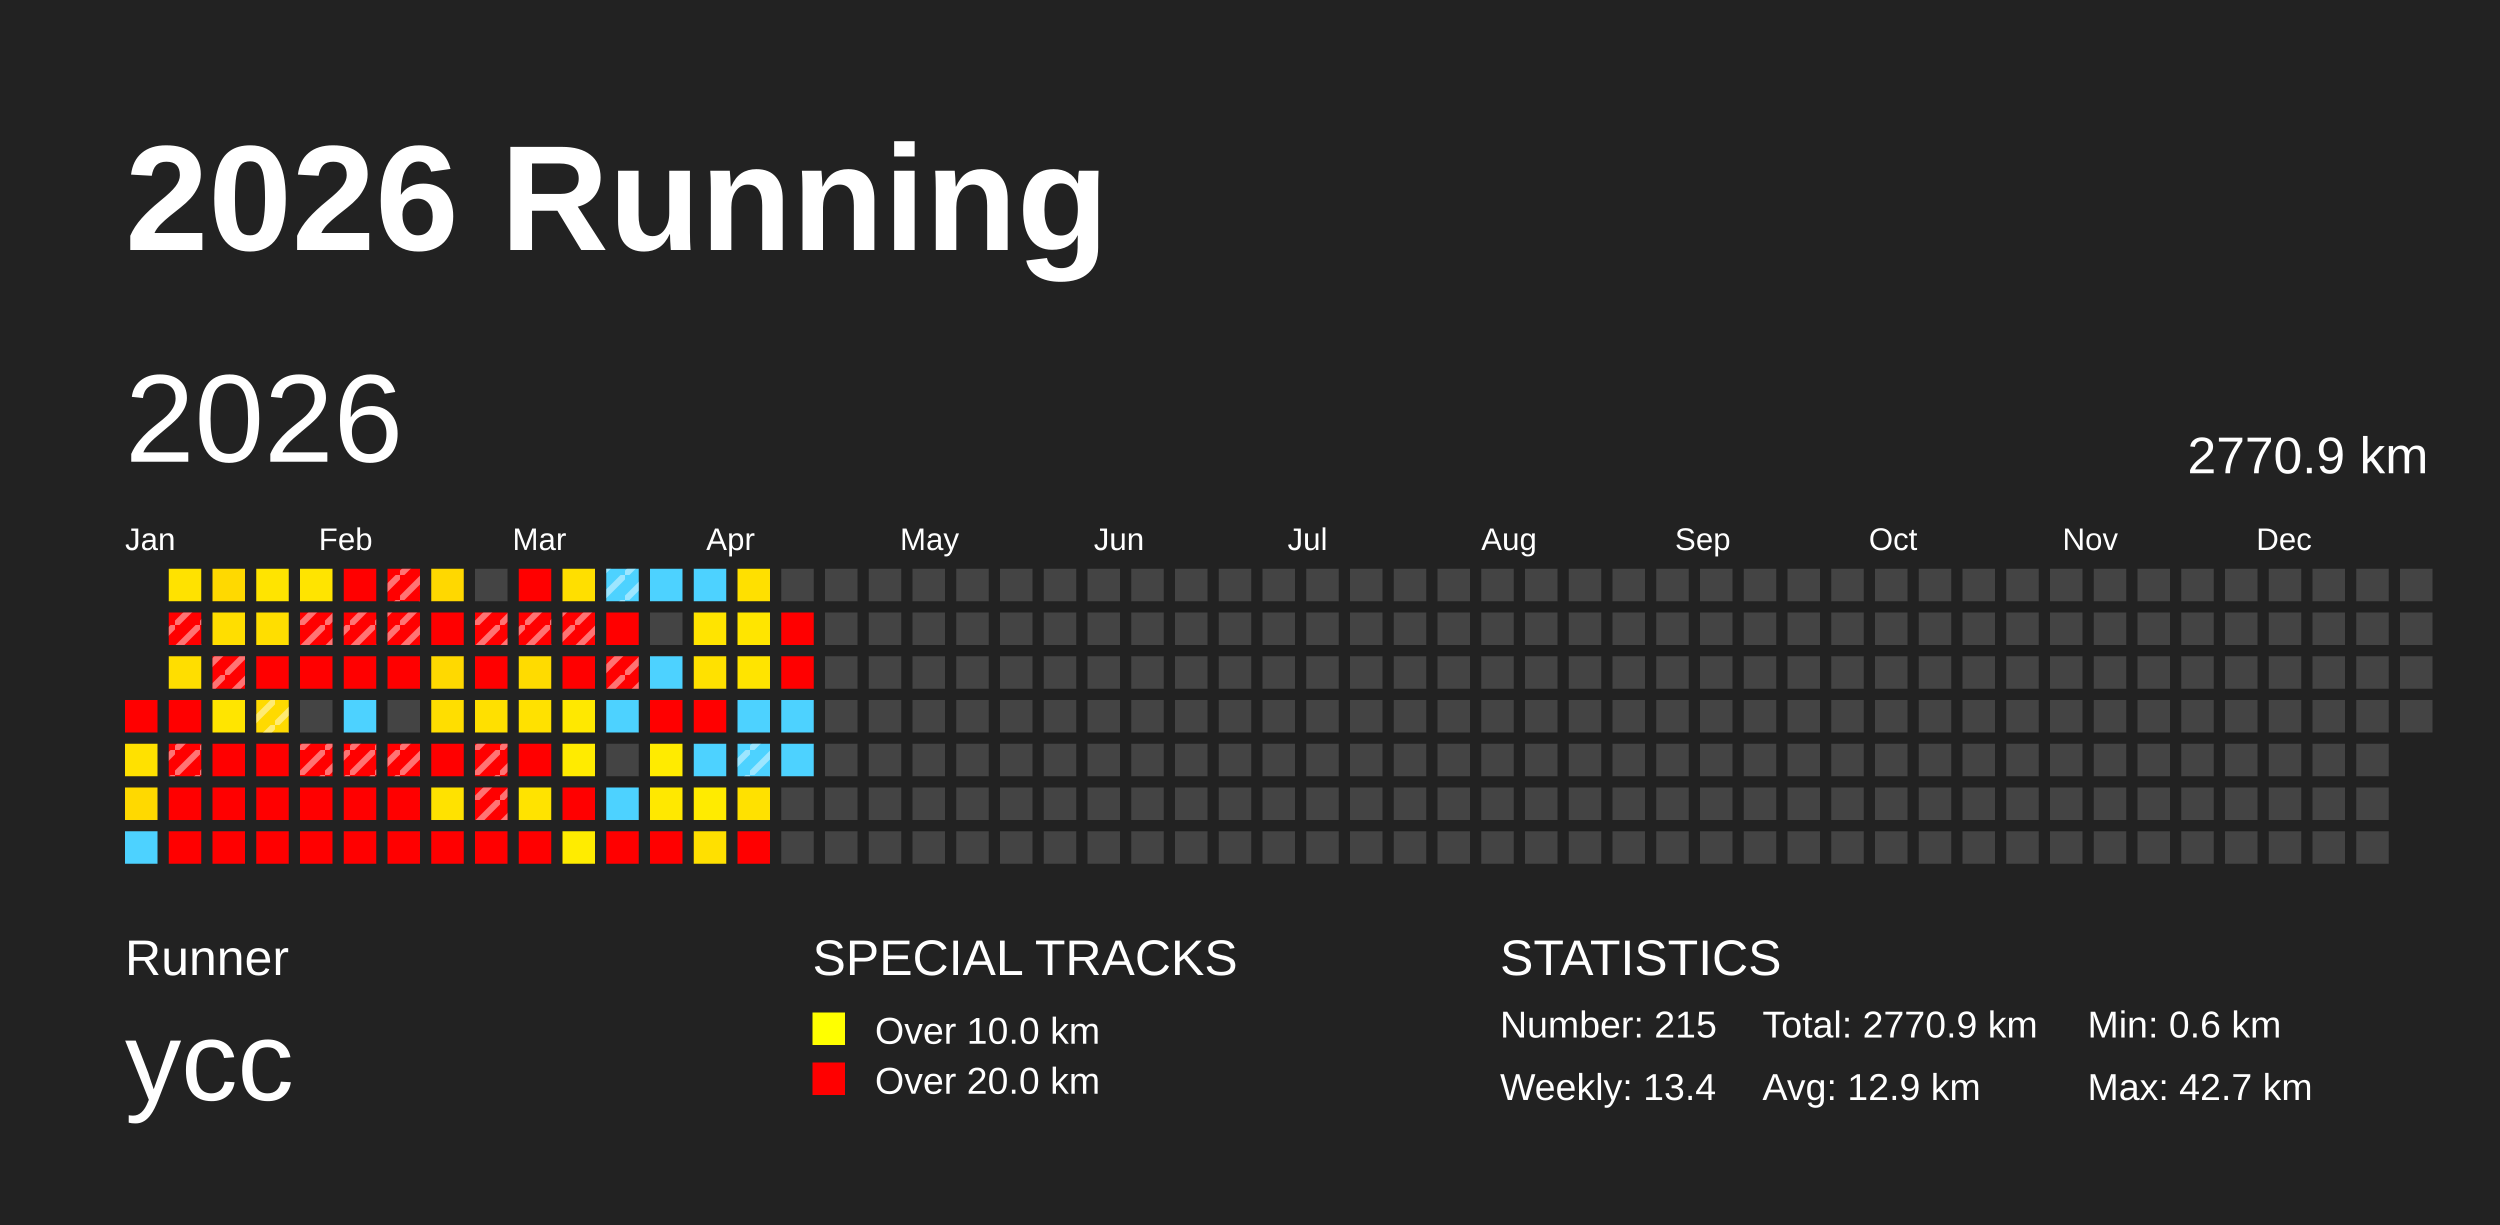
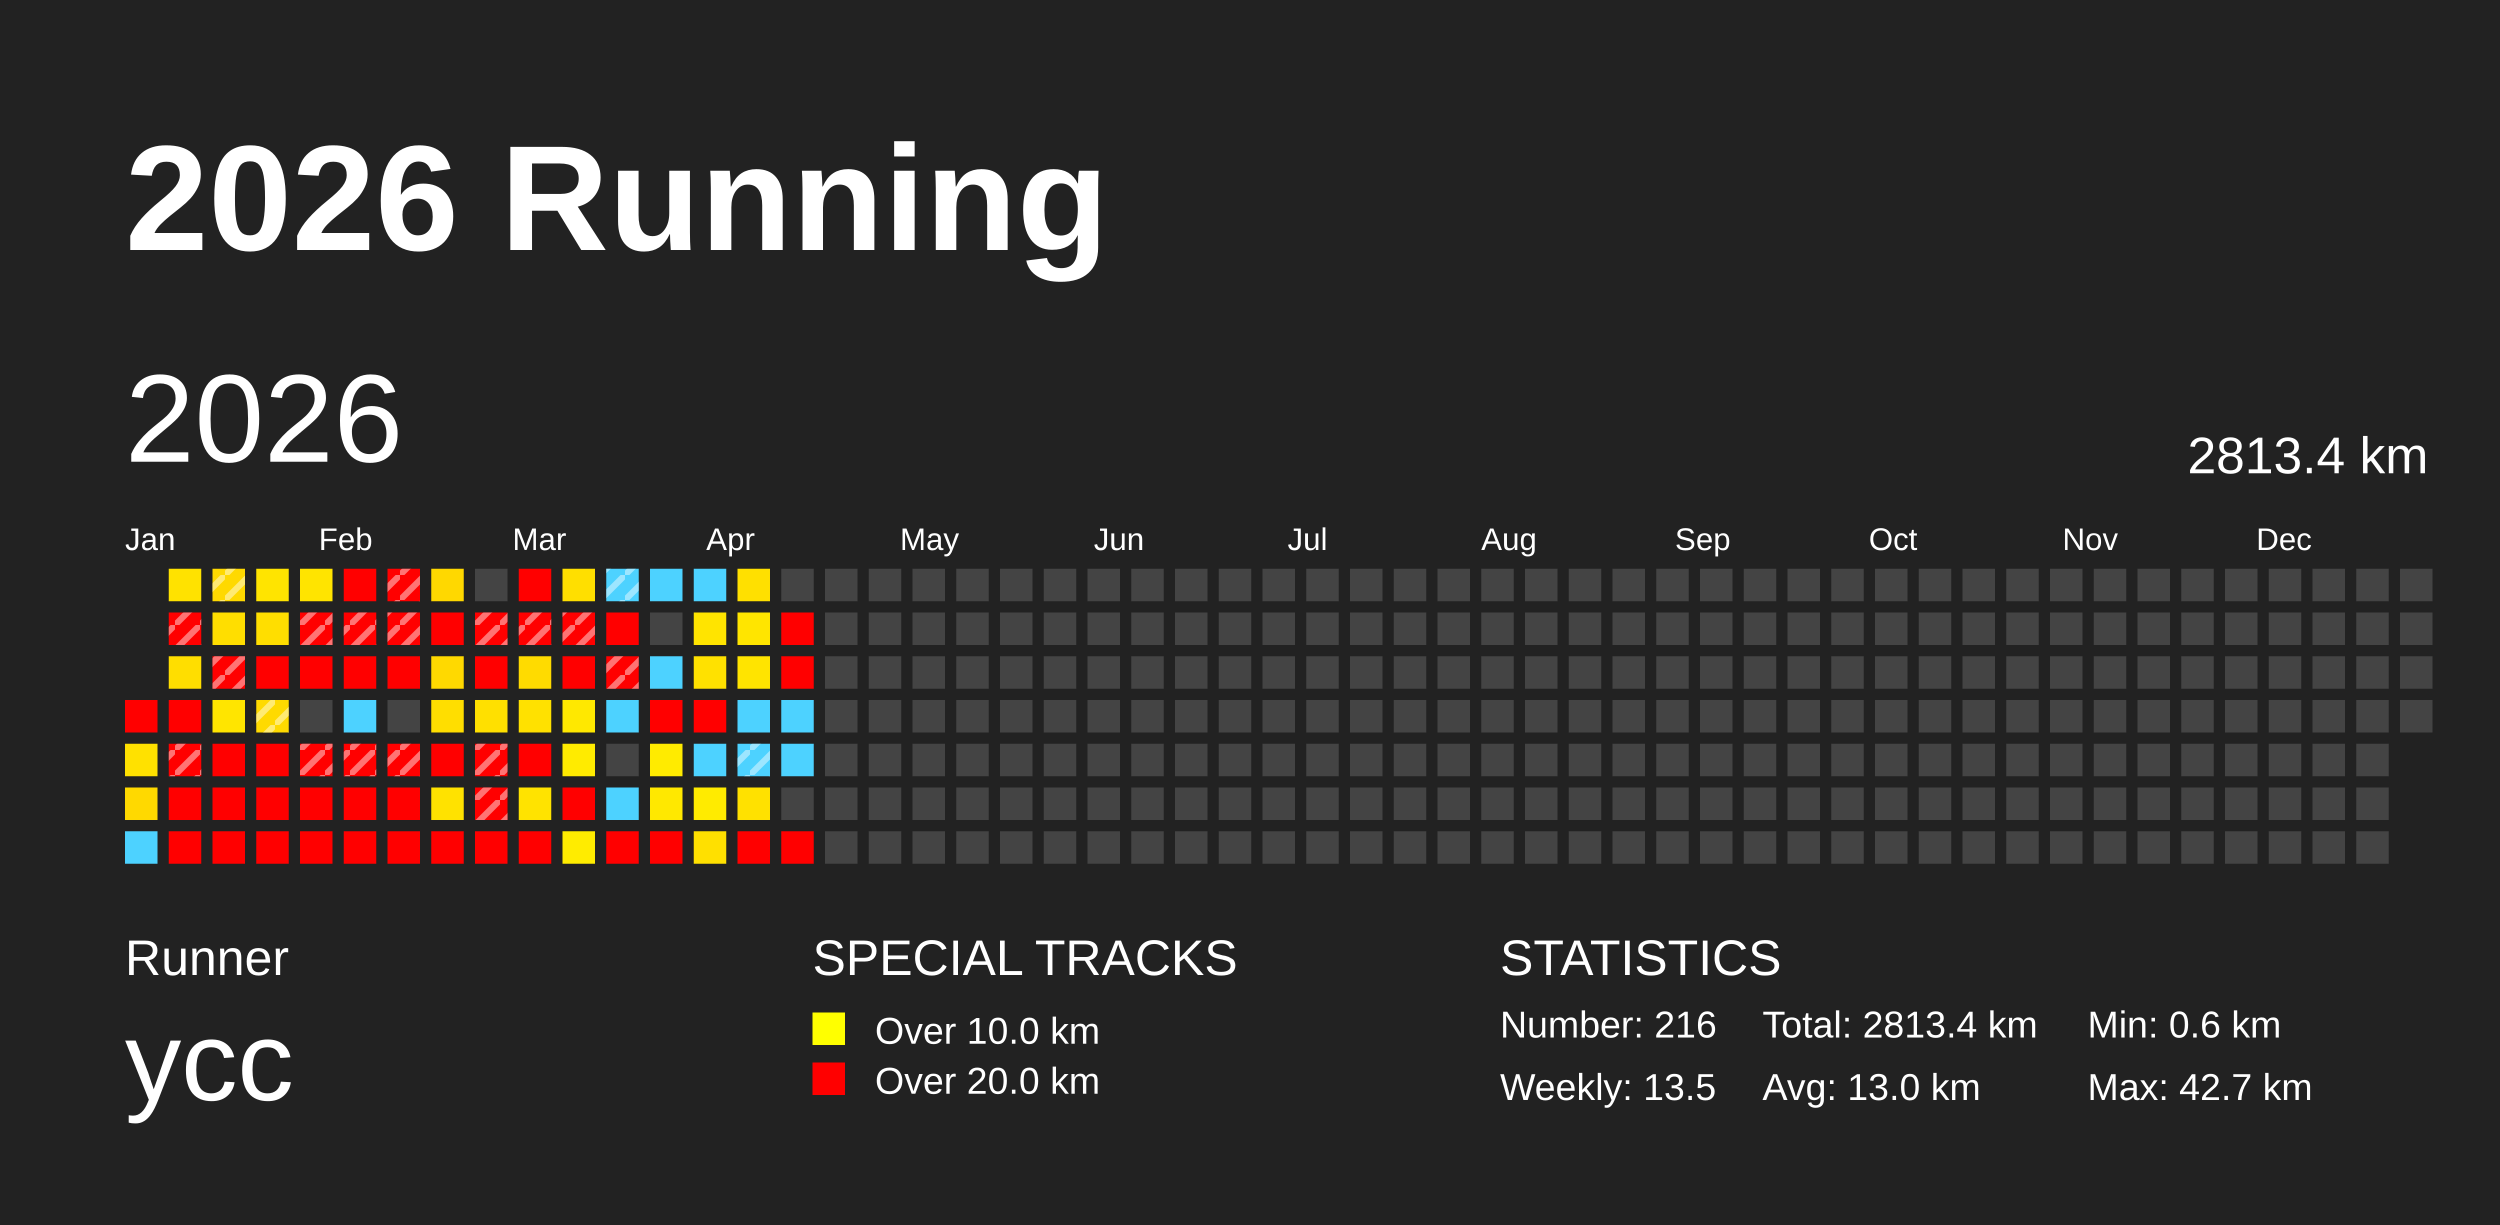
<svg xmlns="http://www.w3.org/2000/svg" baseProfile="full" height="98mm" version="1.1" viewBox="0,0,200,98" width="200mm">
  <defs>
    <pattern height="2" id="indoor-stripe" patternUnits="userSpaceOnUse" width="2">
      <line stroke="white" stroke-opacity="0.45" stroke-width="0.5" x1="0" x2="2" y1="2" y2="0" />
    </pattern>
  </defs>
  <rect fill="#222222" height="98" width="200" x="0" y="0" />
  <text fill="#FFFFFF" style="font-size:12px; font-family:Arial; font-weight:bold;" x="10" y="20">2026 Running</text>
  <text fill="#FFFFFF" style="font-size:4px; font-family:Arial" x="10" y="78">Runner</text>
  <text fill="#FFFFFF" style="font-size:9px; font-family:Arial" x="10" y="88">ycc</text>
  <text fill="#FFFFFF" style="font-size:4px; font-family:Arial" x="65" y="78">SPECIAL TRACKS</text>
  <rect fill="yellow" height="2.6" width="2.6" x="65" y="81" />
  <text fill="#FFFFFF" style="font-size:3px; font-family:Arial" x="70" y="83.5">Over 10.0 km</text>
  <rect fill="red" height="2.6" width="2.6" x="65" y="85" />
  <text fill="#FFFFFF" style="font-size:3px; font-family:Arial" x="70" y="87.5">Over 20.0 km</text>
  <text fill="#FFFFFF" style="font-size:4px; font-family:Arial" x="120" y="78">STATISTICS</text>
-   <text fill="#FFFFFF" style="font-size:3px; font-family:Arial" x="120" y="83">Number: 215</text>
-   <text fill="#FFFFFF" style="font-size:3px; font-family:Arial" x="120" y="88">Weekly: 13.4</text>
-   <text fill="#FFFFFF" style="font-size:3px; font-family:Arial" x="141" y="83">Total: 2770.9 km</text>
-   <text fill="#FFFFFF" style="font-size:3px; font-family:Arial" x="141" y="88">Avg: 12.9 km</text>
+   <text fill="#FFFFFF" style="font-size:3px; font-family:Arial" x="120" y="83">Number: 216</text>
+   <text fill="#FFFFFF" style="font-size:3px; font-family:Arial" x="120" y="88">Weekly: 13.5</text>
+   <text fill="#FFFFFF" style="font-size:3px; font-family:Arial" x="141" y="83">Total: 2813.4 km</text>
+   <text fill="#FFFFFF" style="font-size:3px; font-family:Arial" x="141" y="88">Avg: 13.0 km</text>
  <text fill="#FFFFFF" style="font-size:3px; font-family:Arial" x="167" y="83">Min: 0.6 km</text>
  <text fill="#FFFFFF" style="font-size:3px; font-family:Arial" x="167" y="88">Max: 42.7 km</text>
  <text dominant-baseline="hanging" fill="#FFFFFF" style="font-size:10.0px; font-family:Arial;" x="10" y="30">2026</text>
-   <text dominant-baseline="hanging" fill="#FFFFFF" style="font-size:4.125px; font-family:Arial;" x="175" y="35">2770.9 km</text>
+   <text dominant-baseline="hanging" fill="#FFFFFF" style="font-size:4.125px; font-family:Arial;" x="175" y="35">2813.4 km</text>
  <text fill="#FFFFFF" style="font-size:2.5px; font-family:Arial" x="10.0" y="44">Jan</text>
  <text fill="#FFFFFF" style="font-size:2.5px; font-family:Arial" x="25.5" y="44">Feb</text>
  <text fill="#FFFFFF" style="font-size:2.5px; font-family:Arial" x="41.0" y="44">Mar</text>
  <text fill="#FFFFFF" style="font-size:2.5px; font-family:Arial" x="56.5" y="44">Apr</text>
  <text fill="#FFFFFF" style="font-size:2.5px; font-family:Arial" x="72.0" y="44">May</text>
  <text fill="#FFFFFF" style="font-size:2.5px; font-family:Arial" x="87.5" y="44">Jun</text>
  <text fill="#FFFFFF" style="font-size:2.5px; font-family:Arial" x="103.0" y="44">Jul</text>
  <text fill="#FFFFFF" style="font-size:2.5px; font-family:Arial" x="118.5" y="44">Aug</text>
  <text fill="#FFFFFF" style="font-size:2.5px; font-family:Arial" x="134.0" y="44">Sep</text>
  <text fill="#FFFFFF" style="font-size:2.5px; font-family:Arial" x="149.5" y="44">Oct</text>
  <text fill="#FFFFFF" style="font-size:2.5px; font-family:Arial" x="165.0" y="44">Nov</text>
  <text fill="#FFFFFF" style="font-size:2.5px; font-family:Arial" x="180.5" y="44">Dec</text>
  <rect fill="red" height="2.6" width="2.6" x="10.0" y="56.0" />
  <rect fill="#ffe100" height="2.6" width="2.6" x="10.0" y="59.5" />
  <rect fill="#ffd900" height="2.6" width="2.6" x="10.0" y="63.0" />
  <rect fill="#4dd2ff" height="2.6" width="2.6" x="10.0" y="66.5" />
  <rect fill="#ffe200" height="2.6" width="2.6" x="13.5" y="45.5" />
  <rect fill="red" height="2.6" width="2.6" x="13.5" y="49.0" />
  <rect fill="url(#indoor-stripe)" height="2.6" width="2.6" x="13.5" y="49.0" />
  <rect fill="#ffde00" height="2.6" width="2.6" x="13.5" y="52.5" />
  <rect fill="red" height="2.6" width="2.6" x="13.5" y="56.0" />
  <rect fill="red" height="2.6" width="2.6" x="13.5" y="59.5" />
  <rect fill="url(#indoor-stripe)" height="2.6" width="2.6" x="13.5" y="59.5" />
  <rect fill="red" height="2.6" width="2.6" x="13.5" y="63.0" />
  <rect fill="red" height="2.6" width="2.6" x="13.5" y="66.5" />
  <rect fill="#ffd900" height="2.6" width="2.6" x="17.0" y="45.5" />
+   <rect fill="url(#indoor-stripe)" height="2.6" width="2.6" x="17.0" y="45.5" />
  <rect fill="#ffde00" height="2.6" width="2.6" x="17.0" y="49.0" />
  <rect fill="red" height="2.6" width="2.6" x="17.0" y="52.5" />
  <rect fill="url(#indoor-stripe)" height="2.6" width="2.6" x="17.0" y="52.5" />
  <rect fill="#ffe500" height="2.6" width="2.6" x="17.0" y="56.0" />
  <rect fill="red" height="2.6" width="2.6" x="17.0" y="59.5" />
  <rect fill="red" height="2.6" width="2.6" x="17.0" y="63.0" />
  <rect fill="red" height="2.6" width="2.6" x="17.0" y="66.5" />
  <rect fill="#ffe400" height="2.6" width="2.6" x="20.5" y="45.5" />
  <rect fill="#ffde00" height="2.6" width="2.6" x="20.5" y="49.0" />
  <rect fill="red" height="2.6" width="2.6" x="20.5" y="52.5" />
  <rect fill="#ffda00" height="2.6" width="2.6" x="20.5" y="56.0" />
  <rect fill="url(#indoor-stripe)" height="2.6" width="2.6" x="20.5" y="56.0" />
  <rect fill="red" height="2.6" width="2.6" x="20.5" y="59.5" />
  <rect fill="red" height="2.6" width="2.6" x="20.5" y="63.0" />
  <rect fill="red" height="2.6" width="2.6" x="20.5" y="66.5" />
  <rect fill="#ffe400" height="2.6" width="2.6" x="24.0" y="45.5" />
  <rect fill="red" height="2.6" width="2.6" x="24.0" y="49.0" />
  <rect fill="url(#indoor-stripe)" height="2.6" width="2.6" x="24.0" y="49.0" />
  <rect fill="red" height="2.6" width="2.6" x="24.0" y="52.5" />
  <rect fill="#444444" height="2.6" width="2.6" x="24.0" y="56.0" />
  <rect fill="red" height="2.6" width="2.6" x="24.0" y="59.5" />
  <rect fill="url(#indoor-stripe)" height="2.6" width="2.6" x="24.0" y="59.5" />
  <rect fill="red" height="2.6" width="2.6" x="24.0" y="63.0" />
  <rect fill="red" height="2.6" width="2.6" x="24.0" y="66.5" />
  <rect fill="red" height="2.6" width="2.6" x="27.5" y="45.5" />
  <rect fill="red" height="2.6" width="2.6" x="27.5" y="49.0" />
  <rect fill="url(#indoor-stripe)" height="2.6" width="2.6" x="27.5" y="49.0" />
  <rect fill="red" height="2.6" width="2.6" x="27.5" y="52.5" />
  <rect fill="#4dd2ff" height="2.6" width="2.6" x="27.5" y="56.0" />
  <rect fill="red" height="2.6" width="2.6" x="27.5" y="59.5" />
  <rect fill="url(#indoor-stripe)" height="2.6" width="2.6" x="27.5" y="59.5" />
  <rect fill="red" height="2.6" width="2.6" x="27.5" y="63.0" />
  <rect fill="red" height="2.6" width="2.6" x="27.5" y="66.5" />
  <rect fill="red" height="2.6" width="2.6" x="31.0" y="45.5" />
  <rect fill="url(#indoor-stripe)" height="2.6" width="2.6" x="31.0" y="45.5" />
  <rect fill="red" height="2.6" width="2.6" x="31.0" y="49.0" />
  <rect fill="url(#indoor-stripe)" height="2.6" width="2.6" x="31.0" y="49.0" />
  <rect fill="red" height="2.6" width="2.6" x="31.0" y="52.5" />
  <rect fill="#444444" height="2.6" width="2.6" x="31.0" y="56.0" />
  <rect fill="red" height="2.6" width="2.6" x="31.0" y="59.5" />
  <rect fill="url(#indoor-stripe)" height="2.6" width="2.6" x="31.0" y="59.5" />
  <rect fill="red" height="2.6" width="2.6" x="31.0" y="63.0" />
  <rect fill="red" height="2.6" width="2.6" x="31.0" y="66.5" />
  <rect fill="#ffd800" height="2.6" width="2.6" x="34.5" y="45.5" />
  <rect fill="red" height="2.6" width="2.6" x="34.5" y="49.0" />
  <rect fill="#ffd900" height="2.6" width="2.6" x="34.5" y="52.5" />
  <rect fill="#ffde00" height="2.6" width="2.6" x="34.5" y="56.0" />
  <rect fill="red" height="2.6" width="2.6" x="34.5" y="59.5" />
  <rect fill="#ffe200" height="2.6" width="2.6" x="34.5" y="63.0" />
  <rect fill="red" height="2.6" width="2.6" x="34.5" y="66.5" />
  <rect fill="#444444" height="2.6" width="2.6" x="38.0" y="45.5" />
  <rect fill="red" height="2.6" width="2.6" x="38.0" y="49.0" />
  <rect fill="url(#indoor-stripe)" height="2.6" width="2.6" x="38.0" y="49.0" />
  <rect fill="red" height="2.6" width="2.6" x="38.0" y="52.5" />
  <rect fill="#ffe000" height="2.6" width="2.6" x="38.0" y="56.0" />
  <rect fill="red" height="2.6" width="2.6" x="38.0" y="59.5" />
  <rect fill="url(#indoor-stripe)" height="2.6" width="2.6" x="38.0" y="59.5" />
  <rect fill="red" height="2.6" width="2.6" x="38.0" y="63.0" />
  <rect fill="url(#indoor-stripe)" height="2.6" width="2.6" x="38.0" y="63.0" />
  <rect fill="red" height="2.6" width="2.6" x="38.0" y="66.5" />
  <rect fill="red" height="2.6" width="2.6" x="41.5" y="45.5" />
  <rect fill="red" height="2.6" width="2.6" x="41.5" y="49.0" />
  <rect fill="url(#indoor-stripe)" height="2.6" width="2.6" x="41.5" y="49.0" />
  <rect fill="#ffdb00" height="2.6" width="2.6" x="41.5" y="52.5" />
  <rect fill="#ffe100" height="2.6" width="2.6" x="41.5" y="56.0" />
  <rect fill="red" height="2.6" width="2.6" x="41.5" y="59.5" />
  <rect fill="#ffe300" height="2.6" width="2.6" x="41.5" y="63.0" />
  <rect fill="red" height="2.6" width="2.6" x="41.5" y="66.5" />
  <rect fill="#ffdf00" height="2.6" width="2.6" x="45.0" y="45.5" />
  <rect fill="red" height="2.6" width="2.6" x="45.0" y="49.0" />
  <rect fill="url(#indoor-stripe)" height="2.6" width="2.6" x="45.0" y="49.0" />
  <rect fill="red" height="2.6" width="2.6" x="45.0" y="52.5" />
  <rect fill="#ffe800" height="2.6" width="2.6" x="45.0" y="56.0" />
  <rect fill="#ffeb00" height="2.6" width="2.6" x="45.0" y="59.5" />
  <rect fill="red" height="2.6" width="2.6" x="45.0" y="63.0" />
  <rect fill="#ffec00" height="2.6" width="2.6" x="45.0" y="66.5" />
  <rect fill="#4dd2ff" height="2.6" width="2.6" x="48.5" y="45.5" />
  <rect fill="url(#indoor-stripe)" height="2.6" width="2.6" x="48.5" y="45.5" />
  <rect fill="red" height="2.6" width="2.6" x="48.5" y="49.0" />
  <rect fill="red" height="2.6" width="2.6" x="48.5" y="52.5" />
  <rect fill="url(#indoor-stripe)" height="2.6" width="2.6" x="48.5" y="52.5" />
  <rect fill="#4dd2ff" height="2.6" width="2.6" x="48.5" y="56.0" />
  <rect fill="#444444" height="2.6" width="2.6" x="48.5" y="59.5" />
  <rect fill="#4dd2ff" height="2.6" width="2.6" x="48.5" y="63.0" />
  <rect fill="red" height="2.6" width="2.6" x="48.5" y="66.5" />
  <rect fill="#4dd2ff" height="2.6" width="2.6" x="52.0" y="45.5" />
  <rect fill="#444444" height="2.6" width="2.6" x="52.0" y="49.0" />
  <rect fill="#4dd2ff" height="2.6" width="2.6" x="52.0" y="52.5" />
  <rect fill="red" height="2.6" width="2.6" x="52.0" y="56.0" />
  <rect fill="#ffeb00" height="2.6" width="2.6" x="52.0" y="59.5" />
  <rect fill="#ffe800" height="2.6" width="2.6" x="52.0" y="63.0" />
  <rect fill="red" height="2.6" width="2.6" x="52.0" y="66.5" />
  <rect fill="#4dd2ff" height="2.6" width="2.6" x="55.5" y="45.5" />
  <rect fill="#ffe400" height="2.6" width="2.6" x="55.5" y="49.0" />
  <rect fill="#ffe100" height="2.6" width="2.6" x="55.5" y="52.5" />
  <rect fill="red" height="2.6" width="2.6" x="55.5" y="56.0" />
  <rect fill="#4dd2ff" height="2.6" width="2.6" x="55.5" y="59.5" />
  <rect fill="#ffeb00" height="2.6" width="2.6" x="55.5" y="63.0" />
  <rect fill="#ffe000" height="2.6" width="2.6" x="55.5" y="66.5" />
  <rect fill="#ffe000" height="2.6" width="2.6" x="59.0" y="45.5" />
  <rect fill="#ffe500" height="2.6" width="2.6" x="59.0" y="49.0" />
  <rect fill="#ffe400" height="2.6" width="2.6" x="59.0" y="52.5" />
  <rect fill="#4dd2ff" height="2.6" width="2.6" x="59.0" y="56.0" />
  <rect fill="#4dd2ff" height="2.6" width="2.6" x="59.0" y="59.5" />
  <rect fill="url(#indoor-stripe)" height="2.6" width="2.6" x="59.0" y="59.5" />
  <rect fill="#ffe100" height="2.6" width="2.6" x="59.0" y="63.0" />
  <rect fill="red" height="2.6" width="2.6" x="59.0" y="66.5" />
  <rect fill="#444444" height="2.6" width="2.6" x="62.5" y="45.5" />
  <rect fill="red" height="2.6" width="2.6" x="62.5" y="49.0" />
  <rect fill="red" height="2.6" width="2.6" x="62.5" y="52.5" />
  <rect fill="#4dd2ff" height="2.6" width="2.6" x="62.5" y="56.0" />
  <rect fill="#4dd2ff" height="2.6" width="2.6" x="62.5" y="59.5" />
  <rect fill="#444444" height="2.6" width="2.6" x="62.5" y="63.0" />
-   <rect fill="#444444" height="2.6" width="2.6" x="62.5" y="66.5" />
+   <rect fill="red" height="2.6" width="2.6" x="62.5" y="66.5" />
  <rect fill="#444444" height="2.6" width="2.6" x="66.0" y="45.5" />
  <rect fill="#444444" height="2.6" width="2.6" x="66.0" y="49.0" />
  <rect fill="#444444" height="2.6" width="2.6" x="66.0" y="52.5" />
  <rect fill="#444444" height="2.6" width="2.6" x="66.0" y="56.0" />
  <rect fill="#444444" height="2.6" width="2.6" x="66.0" y="59.5" />
  <rect fill="#444444" height="2.6" width="2.6" x="66.0" y="63.0" />
  <rect fill="#444444" height="2.6" width="2.6" x="66.0" y="66.5" />
  <rect fill="#444444" height="2.6" width="2.6" x="69.5" y="45.5" />
  <rect fill="#444444" height="2.6" width="2.6" x="69.5" y="49.0" />
  <rect fill="#444444" height="2.6" width="2.6" x="69.5" y="52.5" />
  <rect fill="#444444" height="2.6" width="2.6" x="69.5" y="56.0" />
  <rect fill="#444444" height="2.6" width="2.6" x="69.5" y="59.5" />
  <rect fill="#444444" height="2.6" width="2.6" x="69.5" y="63.0" />
  <rect fill="#444444" height="2.6" width="2.6" x="69.5" y="66.5" />
  <rect fill="#444444" height="2.6" width="2.6" x="73.0" y="45.5" />
  <rect fill="#444444" height="2.6" width="2.6" x="73.0" y="49.0" />
  <rect fill="#444444" height="2.6" width="2.6" x="73.0" y="52.5" />
  <rect fill="#444444" height="2.6" width="2.6" x="73.0" y="56.0" />
  <rect fill="#444444" height="2.6" width="2.6" x="73.0" y="59.5" />
  <rect fill="#444444" height="2.6" width="2.6" x="73.0" y="63.0" />
  <rect fill="#444444" height="2.6" width="2.6" x="73.0" y="66.5" />
  <rect fill="#444444" height="2.6" width="2.6" x="76.5" y="45.5" />
  <rect fill="#444444" height="2.6" width="2.6" x="76.5" y="49.0" />
  <rect fill="#444444" height="2.6" width="2.6" x="76.5" y="52.5" />
  <rect fill="#444444" height="2.6" width="2.6" x="76.5" y="56.0" />
  <rect fill="#444444" height="2.6" width="2.6" x="76.5" y="59.5" />
  <rect fill="#444444" height="2.6" width="2.6" x="76.5" y="63.0" />
  <rect fill="#444444" height="2.6" width="2.6" x="76.5" y="66.5" />
  <rect fill="#444444" height="2.6" width="2.6" x="80.0" y="45.5" />
  <rect fill="#444444" height="2.6" width="2.6" x="80.0" y="49.0" />
  <rect fill="#444444" height="2.6" width="2.6" x="80.0" y="52.5" />
  <rect fill="#444444" height="2.6" width="2.6" x="80.0" y="56.0" />
  <rect fill="#444444" height="2.6" width="2.6" x="80.0" y="59.5" />
  <rect fill="#444444" height="2.6" width="2.6" x="80.0" y="63.0" />
  <rect fill="#444444" height="2.6" width="2.6" x="80.0" y="66.5" />
  <rect fill="#444444" height="2.6" width="2.6" x="83.5" y="45.5" />
  <rect fill="#444444" height="2.6" width="2.6" x="83.5" y="49.0" />
  <rect fill="#444444" height="2.6" width="2.6" x="83.5" y="52.5" />
  <rect fill="#444444" height="2.6" width="2.6" x="83.5" y="56.0" />
  <rect fill="#444444" height="2.6" width="2.6" x="83.5" y="59.5" />
  <rect fill="#444444" height="2.6" width="2.6" x="83.5" y="63.0" />
  <rect fill="#444444" height="2.6" width="2.6" x="83.5" y="66.5" />
  <rect fill="#444444" height="2.6" width="2.6" x="87.0" y="45.5" />
  <rect fill="#444444" height="2.6" width="2.6" x="87.0" y="49.0" />
  <rect fill="#444444" height="2.6" width="2.6" x="87.0" y="52.5" />
  <rect fill="#444444" height="2.6" width="2.6" x="87.0" y="56.0" />
  <rect fill="#444444" height="2.6" width="2.6" x="87.0" y="59.5" />
  <rect fill="#444444" height="2.6" width="2.6" x="87.0" y="63.0" />
  <rect fill="#444444" height="2.6" width="2.6" x="87.0" y="66.5" />
  <rect fill="#444444" height="2.6" width="2.6" x="90.5" y="45.5" />
  <rect fill="#444444" height="2.6" width="2.6" x="90.5" y="49.0" />
  <rect fill="#444444" height="2.6" width="2.6" x="90.5" y="52.5" />
  <rect fill="#444444" height="2.6" width="2.6" x="90.5" y="56.0" />
  <rect fill="#444444" height="2.6" width="2.6" x="90.5" y="59.5" />
  <rect fill="#444444" height="2.6" width="2.6" x="90.5" y="63.0" />
  <rect fill="#444444" height="2.6" width="2.6" x="90.5" y="66.5" />
  <rect fill="#444444" height="2.6" width="2.6" x="94.0" y="45.5" />
  <rect fill="#444444" height="2.6" width="2.6" x="94.0" y="49.0" />
  <rect fill="#444444" height="2.6" width="2.6" x="94.0" y="52.5" />
  <rect fill="#444444" height="2.6" width="2.6" x="94.0" y="56.0" />
  <rect fill="#444444" height="2.6" width="2.6" x="94.0" y="59.5" />
  <rect fill="#444444" height="2.6" width="2.6" x="94.0" y="63.0" />
  <rect fill="#444444" height="2.6" width="2.6" x="94.0" y="66.5" />
  <rect fill="#444444" height="2.6" width="2.6" x="97.5" y="45.5" />
  <rect fill="#444444" height="2.6" width="2.6" x="97.5" y="49.0" />
  <rect fill="#444444" height="2.6" width="2.6" x="97.5" y="52.5" />
  <rect fill="#444444" height="2.6" width="2.6" x="97.5" y="56.0" />
  <rect fill="#444444" height="2.6" width="2.6" x="97.5" y="59.5" />
  <rect fill="#444444" height="2.6" width="2.6" x="97.5" y="63.0" />
  <rect fill="#444444" height="2.6" width="2.6" x="97.5" y="66.5" />
  <rect fill="#444444" height="2.6" width="2.6" x="101.0" y="45.5" />
  <rect fill="#444444" height="2.6" width="2.6" x="101.0" y="49.0" />
  <rect fill="#444444" height="2.6" width="2.6" x="101.0" y="52.5" />
  <rect fill="#444444" height="2.6" width="2.6" x="101.0" y="56.0" />
  <rect fill="#444444" height="2.6" width="2.6" x="101.0" y="59.5" />
  <rect fill="#444444" height="2.6" width="2.6" x="101.0" y="63.0" />
  <rect fill="#444444" height="2.6" width="2.6" x="101.0" y="66.5" />
  <rect fill="#444444" height="2.6" width="2.6" x="104.5" y="45.5" />
  <rect fill="#444444" height="2.6" width="2.6" x="104.5" y="49.0" />
  <rect fill="#444444" height="2.6" width="2.6" x="104.5" y="52.5" />
  <rect fill="#444444" height="2.6" width="2.6" x="104.5" y="56.0" />
  <rect fill="#444444" height="2.6" width="2.6" x="104.5" y="59.5" />
  <rect fill="#444444" height="2.6" width="2.6" x="104.5" y="63.0" />
  <rect fill="#444444" height="2.6" width="2.6" x="104.5" y="66.5" />
  <rect fill="#444444" height="2.6" width="2.6" x="108.0" y="45.5" />
  <rect fill="#444444" height="2.6" width="2.6" x="108.0" y="49.0" />
  <rect fill="#444444" height="2.6" width="2.6" x="108.0" y="52.5" />
  <rect fill="#444444" height="2.6" width="2.6" x="108.0" y="56.0" />
  <rect fill="#444444" height="2.6" width="2.6" x="108.0" y="59.5" />
  <rect fill="#444444" height="2.6" width="2.6" x="108.0" y="63.0" />
  <rect fill="#444444" height="2.6" width="2.6" x="108.0" y="66.5" />
  <rect fill="#444444" height="2.6" width="2.6" x="111.5" y="45.5" />
  <rect fill="#444444" height="2.6" width="2.6" x="111.5" y="49.0" />
  <rect fill="#444444" height="2.6" width="2.6" x="111.5" y="52.5" />
  <rect fill="#444444" height="2.6" width="2.6" x="111.5" y="56.0" />
  <rect fill="#444444" height="2.6" width="2.6" x="111.5" y="59.5" />
  <rect fill="#444444" height="2.6" width="2.6" x="111.5" y="63.0" />
  <rect fill="#444444" height="2.6" width="2.6" x="111.5" y="66.5" />
  <rect fill="#444444" height="2.6" width="2.6" x="115.0" y="45.5" />
  <rect fill="#444444" height="2.6" width="2.6" x="115.0" y="49.0" />
  <rect fill="#444444" height="2.6" width="2.6" x="115.0" y="52.5" />
  <rect fill="#444444" height="2.6" width="2.6" x="115.0" y="56.0" />
  <rect fill="#444444" height="2.6" width="2.6" x="115.0" y="59.5" />
  <rect fill="#444444" height="2.6" width="2.6" x="115.0" y="63.0" />
  <rect fill="#444444" height="2.6" width="2.6" x="115.0" y="66.5" />
  <rect fill="#444444" height="2.6" width="2.6" x="118.5" y="45.5" />
  <rect fill="#444444" height="2.6" width="2.6" x="118.5" y="49.0" />
  <rect fill="#444444" height="2.6" width="2.6" x="118.5" y="52.5" />
  <rect fill="#444444" height="2.6" width="2.6" x="118.5" y="56.0" />
  <rect fill="#444444" height="2.6" width="2.6" x="118.5" y="59.5" />
  <rect fill="#444444" height="2.6" width="2.6" x="118.5" y="63.0" />
  <rect fill="#444444" height="2.6" width="2.6" x="118.5" y="66.5" />
  <rect fill="#444444" height="2.6" width="2.6" x="122.0" y="45.5" />
  <rect fill="#444444" height="2.6" width="2.6" x="122.0" y="49.0" />
  <rect fill="#444444" height="2.6" width="2.6" x="122.0" y="52.5" />
  <rect fill="#444444" height="2.6" width="2.6" x="122.0" y="56.0" />
  <rect fill="#444444" height="2.6" width="2.6" x="122.0" y="59.5" />
  <rect fill="#444444" height="2.6" width="2.6" x="122.0" y="63.0" />
  <rect fill="#444444" height="2.6" width="2.6" x="122.0" y="66.5" />
  <rect fill="#444444" height="2.6" width="2.6" x="125.5" y="45.5" />
  <rect fill="#444444" height="2.6" width="2.6" x="125.5" y="49.0" />
  <rect fill="#444444" height="2.6" width="2.6" x="125.5" y="52.5" />
  <rect fill="#444444" height="2.6" width="2.6" x="125.5" y="56.0" />
  <rect fill="#444444" height="2.6" width="2.6" x="125.5" y="59.5" />
  <rect fill="#444444" height="2.6" width="2.6" x="125.5" y="63.0" />
  <rect fill="#444444" height="2.6" width="2.6" x="125.5" y="66.5" />
  <rect fill="#444444" height="2.6" width="2.6" x="129.0" y="45.5" />
  <rect fill="#444444" height="2.6" width="2.6" x="129.0" y="49.0" />
  <rect fill="#444444" height="2.6" width="2.6" x="129.0" y="52.5" />
  <rect fill="#444444" height="2.6" width="2.6" x="129.0" y="56.0" />
  <rect fill="#444444" height="2.6" width="2.6" x="129.0" y="59.5" />
  <rect fill="#444444" height="2.6" width="2.6" x="129.0" y="63.0" />
  <rect fill="#444444" height="2.6" width="2.6" x="129.0" y="66.5" />
  <rect fill="#444444" height="2.6" width="2.6" x="132.5" y="45.5" />
  <rect fill="#444444" height="2.6" width="2.6" x="132.5" y="49.0" />
  <rect fill="#444444" height="2.6" width="2.6" x="132.5" y="52.5" />
  <rect fill="#444444" height="2.6" width="2.6" x="132.5" y="56.0" />
  <rect fill="#444444" height="2.6" width="2.6" x="132.5" y="59.5" />
  <rect fill="#444444" height="2.6" width="2.6" x="132.5" y="63.0" />
  <rect fill="#444444" height="2.6" width="2.6" x="132.5" y="66.5" />
  <rect fill="#444444" height="2.6" width="2.6" x="136.0" y="45.5" />
  <rect fill="#444444" height="2.6" width="2.6" x="136.0" y="49.0" />
  <rect fill="#444444" height="2.6" width="2.6" x="136.0" y="52.5" />
  <rect fill="#444444" height="2.6" width="2.6" x="136.0" y="56.0" />
  <rect fill="#444444" height="2.6" width="2.6" x="136.0" y="59.5" />
  <rect fill="#444444" height="2.6" width="2.6" x="136.0" y="63.0" />
  <rect fill="#444444" height="2.6" width="2.6" x="136.0" y="66.5" />
  <rect fill="#444444" height="2.6" width="2.6" x="139.5" y="45.5" />
  <rect fill="#444444" height="2.6" width="2.6" x="139.5" y="49.0" />
  <rect fill="#444444" height="2.6" width="2.6" x="139.5" y="52.5" />
  <rect fill="#444444" height="2.6" width="2.6" x="139.5" y="56.0" />
  <rect fill="#444444" height="2.6" width="2.6" x="139.5" y="59.5" />
  <rect fill="#444444" height="2.6" width="2.6" x="139.5" y="63.0" />
  <rect fill="#444444" height="2.6" width="2.6" x="139.5" y="66.5" />
  <rect fill="#444444" height="2.6" width="2.6" x="143.0" y="45.5" />
  <rect fill="#444444" height="2.6" width="2.6" x="143.0" y="49.0" />
  <rect fill="#444444" height="2.6" width="2.6" x="143.0" y="52.5" />
  <rect fill="#444444" height="2.6" width="2.6" x="143.0" y="56.0" />
  <rect fill="#444444" height="2.6" width="2.6" x="143.0" y="59.5" />
  <rect fill="#444444" height="2.6" width="2.6" x="143.0" y="63.0" />
  <rect fill="#444444" height="2.6" width="2.6" x="143.0" y="66.5" />
  <rect fill="#444444" height="2.6" width="2.6" x="146.5" y="45.5" />
  <rect fill="#444444" height="2.6" width="2.6" x="146.5" y="49.0" />
  <rect fill="#444444" height="2.6" width="2.6" x="146.5" y="52.5" />
  <rect fill="#444444" height="2.6" width="2.6" x="146.5" y="56.0" />
  <rect fill="#444444" height="2.6" width="2.6" x="146.5" y="59.5" />
  <rect fill="#444444" height="2.6" width="2.6" x="146.5" y="63.0" />
  <rect fill="#444444" height="2.6" width="2.6" x="146.5" y="66.5" />
  <rect fill="#444444" height="2.6" width="2.6" x="150.0" y="45.5" />
  <rect fill="#444444" height="2.6" width="2.6" x="150.0" y="49.0" />
  <rect fill="#444444" height="2.6" width="2.6" x="150.0" y="52.5" />
  <rect fill="#444444" height="2.6" width="2.6" x="150.0" y="56.0" />
  <rect fill="#444444" height="2.6" width="2.6" x="150.0" y="59.5" />
  <rect fill="#444444" height="2.6" width="2.6" x="150.0" y="63.0" />
  <rect fill="#444444" height="2.6" width="2.6" x="150.0" y="66.5" />
  <rect fill="#444444" height="2.6" width="2.6" x="153.5" y="45.5" />
  <rect fill="#444444" height="2.6" width="2.6" x="153.5" y="49.0" />
  <rect fill="#444444" height="2.6" width="2.6" x="153.5" y="52.5" />
  <rect fill="#444444" height="2.6" width="2.6" x="153.5" y="56.0" />
  <rect fill="#444444" height="2.6" width="2.6" x="153.5" y="59.5" />
  <rect fill="#444444" height="2.6" width="2.6" x="153.5" y="63.0" />
  <rect fill="#444444" height="2.6" width="2.6" x="153.5" y="66.5" />
  <rect fill="#444444" height="2.6" width="2.6" x="157.0" y="45.5" />
  <rect fill="#444444" height="2.6" width="2.6" x="157.0" y="49.0" />
  <rect fill="#444444" height="2.6" width="2.6" x="157.0" y="52.5" />
  <rect fill="#444444" height="2.6" width="2.6" x="157.0" y="56.0" />
  <rect fill="#444444" height="2.6" width="2.6" x="157.0" y="59.5" />
  <rect fill="#444444" height="2.6" width="2.6" x="157.0" y="63.0" />
  <rect fill="#444444" height="2.6" width="2.6" x="157.0" y="66.5" />
  <rect fill="#444444" height="2.6" width="2.6" x="160.5" y="45.5" />
  <rect fill="#444444" height="2.6" width="2.6" x="160.5" y="49.0" />
  <rect fill="#444444" height="2.6" width="2.6" x="160.5" y="52.5" />
  <rect fill="#444444" height="2.6" width="2.6" x="160.5" y="56.0" />
  <rect fill="#444444" height="2.6" width="2.6" x="160.5" y="59.5" />
  <rect fill="#444444" height="2.6" width="2.6" x="160.5" y="63.0" />
  <rect fill="#444444" height="2.6" width="2.6" x="160.5" y="66.5" />
  <rect fill="#444444" height="2.6" width="2.6" x="164.0" y="45.5" />
  <rect fill="#444444" height="2.6" width="2.6" x="164.0" y="49.0" />
  <rect fill="#444444" height="2.6" width="2.6" x="164.0" y="52.5" />
  <rect fill="#444444" height="2.6" width="2.6" x="164.0" y="56.0" />
  <rect fill="#444444" height="2.6" width="2.6" x="164.0" y="59.5" />
  <rect fill="#444444" height="2.6" width="2.6" x="164.0" y="63.0" />
  <rect fill="#444444" height="2.6" width="2.6" x="164.0" y="66.5" />
  <rect fill="#444444" height="2.6" width="2.6" x="167.5" y="45.5" />
  <rect fill="#444444" height="2.6" width="2.6" x="167.5" y="49.0" />
  <rect fill="#444444" height="2.6" width="2.6" x="167.5" y="52.5" />
  <rect fill="#444444" height="2.6" width="2.6" x="167.5" y="56.0" />
  <rect fill="#444444" height="2.6" width="2.6" x="167.5" y="59.5" />
  <rect fill="#444444" height="2.6" width="2.6" x="167.5" y="63.0" />
  <rect fill="#444444" height="2.6" width="2.6" x="167.5" y="66.5" />
  <rect fill="#444444" height="2.6" width="2.6" x="171.0" y="45.5" />
  <rect fill="#444444" height="2.6" width="2.6" x="171.0" y="49.0" />
  <rect fill="#444444" height="2.6" width="2.6" x="171.0" y="52.5" />
  <rect fill="#444444" height="2.6" width="2.6" x="171.0" y="56.0" />
  <rect fill="#444444" height="2.6" width="2.6" x="171.0" y="59.5" />
  <rect fill="#444444" height="2.6" width="2.6" x="171.0" y="63.0" />
  <rect fill="#444444" height="2.6" width="2.6" x="171.0" y="66.5" />
  <rect fill="#444444" height="2.6" width="2.6" x="174.5" y="45.5" />
  <rect fill="#444444" height="2.6" width="2.6" x="174.5" y="49.0" />
  <rect fill="#444444" height="2.6" width="2.6" x="174.5" y="52.5" />
  <rect fill="#444444" height="2.6" width="2.6" x="174.5" y="56.0" />
  <rect fill="#444444" height="2.6" width="2.6" x="174.5" y="59.5" />
  <rect fill="#444444" height="2.6" width="2.6" x="174.5" y="63.0" />
  <rect fill="#444444" height="2.6" width="2.6" x="174.5" y="66.5" />
  <rect fill="#444444" height="2.6" width="2.6" x="178.0" y="45.5" />
  <rect fill="#444444" height="2.6" width="2.6" x="178.0" y="49.0" />
  <rect fill="#444444" height="2.6" width="2.6" x="178.0" y="52.5" />
  <rect fill="#444444" height="2.6" width="2.6" x="178.0" y="56.0" />
  <rect fill="#444444" height="2.6" width="2.6" x="178.0" y="59.5" />
  <rect fill="#444444" height="2.6" width="2.6" x="178.0" y="63.0" />
  <rect fill="#444444" height="2.6" width="2.6" x="178.0" y="66.5" />
  <rect fill="#444444" height="2.6" width="2.6" x="181.5" y="45.5" />
  <rect fill="#444444" height="2.6" width="2.6" x="181.5" y="49.0" />
  <rect fill="#444444" height="2.6" width="2.6" x="181.5" y="52.5" />
  <rect fill="#444444" height="2.6" width="2.6" x="181.5" y="56.0" />
  <rect fill="#444444" height="2.6" width="2.6" x="181.5" y="59.5" />
  <rect fill="#444444" height="2.6" width="2.6" x="181.5" y="63.0" />
  <rect fill="#444444" height="2.6" width="2.6" x="181.5" y="66.5" />
  <rect fill="#444444" height="2.6" width="2.6" x="185.0" y="45.5" />
  <rect fill="#444444" height="2.6" width="2.6" x="185.0" y="49.0" />
  <rect fill="#444444" height="2.6" width="2.6" x="185.0" y="52.5" />
  <rect fill="#444444" height="2.6" width="2.6" x="185.0" y="56.0" />
  <rect fill="#444444" height="2.6" width="2.6" x="185.0" y="59.5" />
  <rect fill="#444444" height="2.6" width="2.6" x="185.0" y="63.0" />
  <rect fill="#444444" height="2.6" width="2.6" x="185.0" y="66.5" />
  <rect fill="#444444" height="2.6" width="2.6" x="188.5" y="45.5" />
  <rect fill="#444444" height="2.6" width="2.6" x="188.5" y="49.0" />
  <rect fill="#444444" height="2.6" width="2.6" x="188.5" y="52.5" />
  <rect fill="#444444" height="2.6" width="2.6" x="188.5" y="56.0" />
  <rect fill="#444444" height="2.6" width="2.6" x="188.5" y="59.5" />
  <rect fill="#444444" height="2.6" width="2.6" x="188.5" y="63.0" />
  <rect fill="#444444" height="2.6" width="2.6" x="188.5" y="66.5" />
  <rect fill="#444444" height="2.6" width="2.6" x="192.0" y="45.5" />
  <rect fill="#444444" height="2.6" width="2.6" x="192.0" y="49.0" />
  <rect fill="#444444" height="2.6" width="2.6" x="192.0" y="52.5" />
  <rect fill="#444444" height="2.6" width="2.6" x="192.0" y="56.0" />
</svg>
